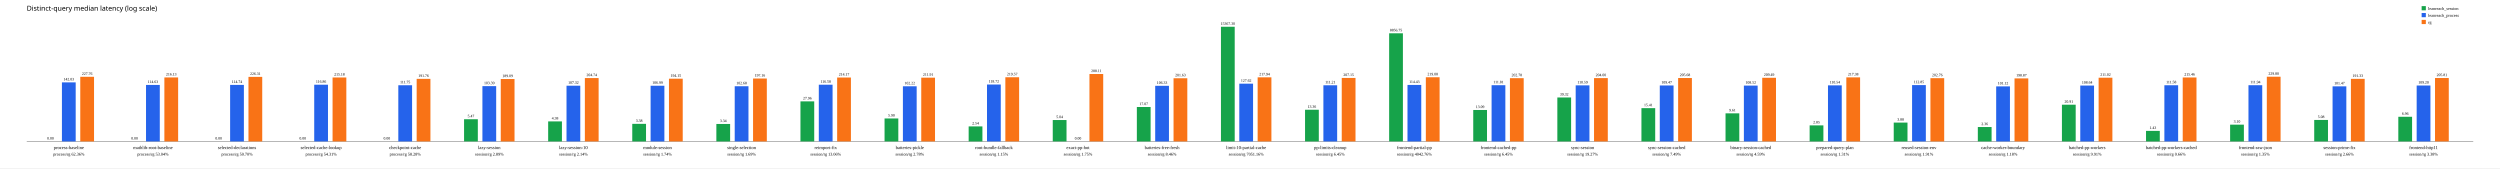
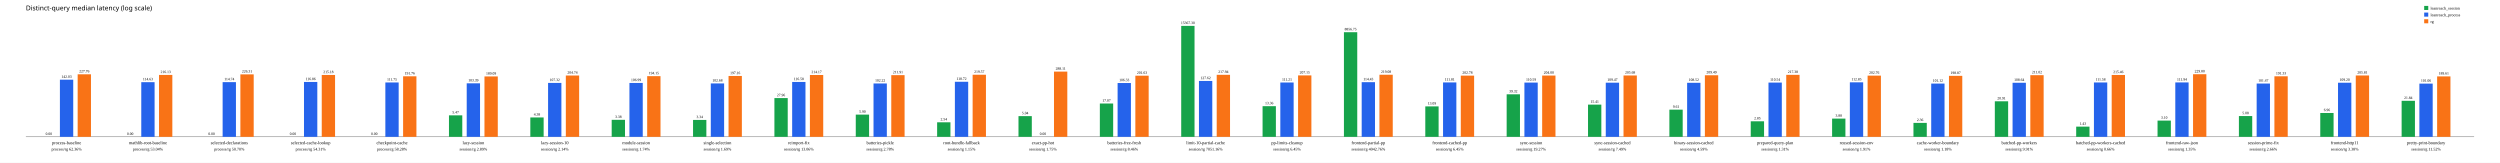
- <svg xmlns="http://www.w3.org/2000/svg" width="6540" height="440">
+ <svg xmlns="http://www.w3.org/2000/svg" width="6760" height="440">
  <rect width="100%" height="100%" fill="white" />
  <text x="70" y="28" font-size="18" font-family="sans-serif">Distinct-query median latency (log scale)</text>
-   <line x1="70" y1="370" x2="6470" y2="370" stroke="#444" />
+   <line x1="70" y1="370" x2="6690" y2="370" stroke="#444" />
  <rect x="114" y="370.0" width="36" height="0.0" fill="#16a34a" />
  <rect x="162" y="215.5" width="36" height="154.5" fill="#2563eb" />
  <rect x="210" y="200.9" width="36" height="169.1" fill="#f97316" />
  <rect x="334" y="370.0" width="36" height="0.0" fill="#16a34a" />
  <rect x="382" y="222.2" width="36" height="147.8" fill="#2563eb" />
  <rect x="430" y="202.6" width="36" height="167.4" fill="#f97316" />
  <rect x="554" y="370.0" width="36" height="0.0" fill="#16a34a" />
  <rect x="602" y="222.1" width="36" height="147.9" fill="#2563eb" />
  <rect x="650" y="201.1" width="36" height="168.9" fill="#f97316" />
  <rect x="774" y="370.0" width="36" height="0.0" fill="#16a34a" />
  <rect x="822" y="221.6" width="36" height="148.4" fill="#2563eb" />
  <rect x="870" y="202.7" width="36" height="167.3" fill="#f97316" />
  <rect x="994" y="370.0" width="36" height="0.0" fill="#16a34a" />
  <rect x="1042" y="223.0" width="36" height="147.0" fill="#2563eb" />
  <rect x="1090" y="206.3" width="36" height="163.7" fill="#f97316" />
  <rect x="1214" y="311.9" width="36" height="58.1" fill="#16a34a" />
  <rect x="1262" y="225.3" width="36" height="144.7" fill="#2563eb" />
  <rect x="1310" y="206.7" width="36" height="163.3" fill="#f97316" />
  <rect x="1434" y="317.6" width="36" height="52.4" fill="#16a34a" />
  <rect x="1482" y="224.2" width="36" height="145.8" fill="#2563eb" />
  <rect x="1530" y="204.2" width="36" height="165.8" fill="#f97316" />
  <rect x="1654" y="324.0" width="36" height="46.0" fill="#16a34a" />
  <rect x="1702" y="224.3" width="36" height="145.7" fill="#2563eb" />
  <rect x="1750" y="205.9" width="36" height="164.1" fill="#f97316" />
  <rect x="1874" y="324.3" width="36" height="45.7" fill="#16a34a" />
  <rect x="1922" y="225.6" width="36" height="144.4" fill="#2563eb" />
  <rect x="1970" y="205.4" width="36" height="164.6" fill="#f97316" />
  <rect x="2094" y="265.2" width="36" height="104.8" fill="#16a34a" />
  <rect x="2142" y="221.6" width="36" height="148.4" fill="#2563eb" />
  <rect x="2190" y="202.8" width="36" height="167.2" fill="#f97316" />
  <rect x="2314" y="309.9" width="36" height="60.1" fill="#16a34a" />
  <rect x="2362" y="225.7" width="36" height="144.3" fill="#2563eb" />
  <rect x="2410" y="203.2" width="36" height="166.8" fill="#f97316" />
  <rect x="2534" y="330.7" width="36" height="39.3" fill="#16a34a" />
  <rect x="2582" y="221.1" width="36" height="148.9" fill="#2563eb" />
  <rect x="2630" y="202.1" width="36" height="167.9" fill="#f97316" />
  <rect x="2754" y="314.0" width="36" height="56.0" fill="#16a34a" />
  <rect x="2802" y="370.0" width="36" height="0.0" fill="#2563eb" />
  <rect x="2850" y="193.6" width="36" height="176.4" fill="#f97316" />
  <rect x="2974" y="279.9" width="36" height="90.1" fill="#16a34a" />
  <rect x="3022" y="224.5" width="36" height="145.5" fill="#2563eb" />
  <rect x="3070" y="204.7" width="36" height="165.3" fill="#f97316" />
  <rect x="3194" y="70.0" width="36" height="300.0" fill="#16a34a" />
  <rect x="3242" y="218.9" width="36" height="151.1" fill="#2563eb" />
  <rect x="3290" y="202.3" width="36" height="167.7" fill="#f97316" />
  <rect x="3414" y="287.1" width="36" height="82.9" fill="#16a34a" />
  <rect x="3462" y="223.1" width="36" height="146.9" fill="#2563eb" />
  <rect x="3510" y="203.9" width="36" height="166.1" fill="#f97316" />
  <rect x="3634" y="87.1" width="36" height="282.9" fill="#16a34a" />
  <rect x="3682" y="222.2" width="36" height="147.8" fill="#2563eb" />
  <rect x="3730" y="202.1" width="36" height="167.9" fill="#f97316" />
  <rect x="3854" y="287.7" width="36" height="82.3" fill="#16a34a" />
  <rect x="3902" y="222.9" width="36" height="147.1" fill="#2563eb" />
  <rect x="3950" y="204.5" width="36" height="165.5" fill="#f97316" />
  <rect x="4074" y="255.0" width="36" height="115.0" fill="#16a34a" />
  <rect x="4122" y="223.3" width="36" height="146.7" fill="#2563eb" />
  <rect x="4170" y="204.3" width="36" height="165.7" fill="#f97316" />
  <rect x="4294" y="282.9" width="36" height="87.1" fill="#16a34a" />
  <rect x="4342" y="223.6" width="36" height="146.4" fill="#2563eb" />
  <rect x="4390" y="204.1" width="36" height="165.9" fill="#f97316" />
  <rect x="4514" y="296.5" width="36" height="73.5" fill="#16a34a" />
  <rect x="4562" y="223.9" width="36" height="146.1" fill="#2563eb" />
  <rect x="4610" y="203.5" width="36" height="166.5" fill="#f97316" />
  <rect x="4734" y="328.0" width="36" height="42.0" fill="#16a34a" />
  <rect x="4782" y="223.3" width="36" height="146.7" fill="#2563eb" />
  <rect x="4830" y="202.4" width="36" height="167.6" fill="#f97316" />
  <rect x="4954" y="320.7" width="36" height="49.3" fill="#16a34a" />
  <rect x="5002" y="222.6" width="36" height="147.4" fill="#2563eb" />
  <rect x="5050" y="204.5" width="36" height="165.5" fill="#f97316" />
  <rect x="5174" y="332.3" width="36" height="37.7" fill="#16a34a" />
  <rect x="5222" y="226.0" width="36" height="144.0" fill="#2563eb" />
  <rect x="5270" y="205.1" width="36" height="164.9" fill="#f97316" />
  <rect x="5394" y="273.9" width="36" height="96.1" fill="#16a34a" />
  <rect x="5442" y="223.8" width="36" height="146.2" fill="#2563eb" />
  <rect x="5490" y="203.3" width="36" height="166.7" fill="#f97316" />
  <rect x="5614" y="342.4" width="36" height="27.6" fill="#16a34a" />
  <rect x="5662" y="223.0" width="36" height="147.0" fill="#2563eb" />
  <rect x="5710" y="202.7" width="36" height="167.3" fill="#f97316" />
  <rect x="5834" y="326.1" width="36" height="43.9" fill="#16a34a" />
  <rect x="5882" y="222.9" width="36" height="147.1" fill="#2563eb" />
  <rect x="5930" y="200.7" width="36" height="169.3" fill="#f97316" />
  <rect x="6054" y="313.8" width="36" height="56.2" fill="#16a34a" />
  <rect x="6102" y="225.9" width="36" height="144.1" fill="#2563eb" />
  <rect x="6150" y="206.3" width="36" height="163.7" fill="#f97316" />
  <rect x="6274" y="305.5" width="36" height="64.5" fill="#16a34a" />
  <rect x="6322" y="223.7" width="36" height="146.3" fill="#2563eb" />
  <rect x="6370" y="204.1" width="36" height="165.9" fill="#f97316" />
+   <rect x="6494" y="272.6" width="36" height="97.4" fill="#16a34a" />
+   <rect x="6542" y="226.1" width="36" height="143.9" fill="#2563eb" />
+   <rect x="6590" y="206.6" width="36" height="163.4" fill="#f97316" />
  <text x="132" y="365.0" text-anchor="middle" font-size="10">0.00</text>
  <text x="180" y="210.5" text-anchor="middle" font-size="10">142.03</text>
  <text x="228" y="195.9" text-anchor="middle" font-size="10">227.76</text>
  <text x="180" y="390" text-anchor="middle" font-size="12">process-baseline</text>
  <text x="180" y="407" text-anchor="middle" font-size="11">process/rg 62.36%</text>
  <text x="352" y="365.0" text-anchor="middle" font-size="10">0.00</text>
  <text x="400" y="217.2" text-anchor="middle" font-size="10">114.63</text>
  <text x="448" y="197.6" text-anchor="middle" font-size="10">216.13</text>
  <text x="400" y="390" text-anchor="middle" font-size="12">mathlib-root-baseline</text>
  <text x="400" y="407" text-anchor="middle" font-size="11">process/rg 53.04%</text>
  <text x="572" y="365.0" text-anchor="middle" font-size="10">0.00</text>
  <text x="620" y="217.1" text-anchor="middle" font-size="10">114.74</text>
  <text x="668" y="196.1" text-anchor="middle" font-size="10">226.31</text>
  <text x="620" y="390" text-anchor="middle" font-size="12">selected-declarations</text>
  <text x="620" y="407" text-anchor="middle" font-size="11">process/rg 50.70%</text>
  <text x="792" y="365.0" text-anchor="middle" font-size="10">0.00</text>
  <text x="840" y="216.6" text-anchor="middle" font-size="10">116.86</text>
  <text x="888" y="197.7" text-anchor="middle" font-size="10">215.18</text>
  <text x="840" y="390" text-anchor="middle" font-size="12">selected-cache-lookup</text>
  <text x="840" y="407" text-anchor="middle" font-size="11">process/rg 54.31%</text>
  <text x="1012" y="365.0" text-anchor="middle" font-size="10">0.00</text>
  <text x="1060" y="218.0" text-anchor="middle" font-size="10">111.75</text>
  <text x="1108" y="201.3" text-anchor="middle" font-size="10">191.76</text>
  <text x="1060" y="390" text-anchor="middle" font-size="12">checkpoint-cache</text>
  <text x="1060" y="407" text-anchor="middle" font-size="11">process/rg 58.28%</text>
  <text x="1232" y="306.9" text-anchor="middle" font-size="10">5.47</text>
  <text x="1280" y="220.3" text-anchor="middle" font-size="10">103.39</text>
  <text x="1328" y="201.7" text-anchor="middle" font-size="10">189.09</text>
  <text x="1280" y="390" text-anchor="middle" font-size="12">lazy-session</text>
  <text x="1280" y="407" text-anchor="middle" font-size="11">session/rg 2.89%</text>
  <text x="1452" y="312.6" text-anchor="middle" font-size="10">4.38</text>
  <text x="1500" y="219.2" text-anchor="middle" font-size="10">107.32</text>
  <text x="1548" y="199.2" text-anchor="middle" font-size="10">204.74</text>
  <text x="1500" y="390" text-anchor="middle" font-size="12">lazy-session-10</text>
  <text x="1500" y="407" text-anchor="middle" font-size="11">session/rg 2.14%</text>
  <text x="1672" y="319.0" text-anchor="middle" font-size="10">3.38</text>
  <text x="1720" y="219.3" text-anchor="middle" font-size="10">106.99</text>
  <text x="1768" y="200.9" text-anchor="middle" font-size="10">194.15</text>
  <text x="1720" y="390" text-anchor="middle" font-size="12">module-session</text>
  <text x="1720" y="407" text-anchor="middle" font-size="11">session/rg 1.74%</text>
  <text x="1892" y="319.3" text-anchor="middle" font-size="10">3.34</text>
  <text x="1940" y="220.6" text-anchor="middle" font-size="10">102.68</text>
  <text x="1988" y="200.4" text-anchor="middle" font-size="10">197.16</text>
  <text x="1940" y="390" text-anchor="middle" font-size="12">single-selection</text>
  <text x="1940" y="407" text-anchor="middle" font-size="11">session/rg 1.69%</text>
  <text x="2112" y="260.2" text-anchor="middle" font-size="10">27.96</text>
  <text x="2160" y="216.6" text-anchor="middle" font-size="10">116.58</text>
  <text x="2208" y="197.8" text-anchor="middle" font-size="10">214.17</text>
  <text x="2160" y="390" text-anchor="middle" font-size="12">reimport-fix</text>
  <text x="2160" y="407" text-anchor="middle" font-size="11">session/rg 13.06%</text>
  <text x="2332" y="304.9" text-anchor="middle" font-size="10">5.90</text>
  <text x="2380" y="220.7" text-anchor="middle" font-size="10">102.22</text>
  <text x="2428" y="198.2" text-anchor="middle" font-size="10">211.91</text>
  <text x="2380" y="390" text-anchor="middle" font-size="12">batteries-pickle</text>
  <text x="2380" y="407" text-anchor="middle" font-size="11">session/rg 2.78%</text>
  <text x="2552" y="325.7" text-anchor="middle" font-size="10">2.54</text>
  <text x="2600" y="216.1" text-anchor="middle" font-size="10">118.72</text>
  <text x="2648" y="197.1" text-anchor="middle" font-size="10">219.57</text>
  <text x="2600" y="390" text-anchor="middle" font-size="12">root-bundle-fallback</text>
  <text x="2600" y="407" text-anchor="middle" font-size="11">session/rg 1.15%</text>
  <text x="2772" y="309.0" text-anchor="middle" font-size="10">5.04</text>
  <text x="2820" y="365.0" text-anchor="middle" font-size="10">0.00</text>
  <text x="2868" y="188.6" text-anchor="middle" font-size="10">288.11</text>
  <text x="2820" y="390" text-anchor="middle" font-size="12">exact-pp-hot</text>
  <text x="2820" y="407" text-anchor="middle" font-size="11">session/rg 1.75%</text>
  <text x="2992" y="274.9" text-anchor="middle" font-size="10">17.07</text>
  <text x="3040" y="219.5" text-anchor="middle" font-size="10">106.33</text>
  <text x="3088" y="199.7" text-anchor="middle" font-size="10">201.63</text>
  <text x="3040" y="390" text-anchor="middle" font-size="12">batteries-free-fresh</text>
  <text x="3040" y="407" text-anchor="middle" font-size="11">session/rg 8.46%</text>
  <text x="3212" y="65.0" text-anchor="middle" font-size="10">15367.30</text>
  <text x="3260" y="213.9" text-anchor="middle" font-size="10">127.62</text>
  <text x="3308" y="197.3" text-anchor="middle" font-size="10">217.94</text>
  <text x="3260" y="390" text-anchor="middle" font-size="12">limit-10-partial-cache</text>
  <text x="3260" y="407" text-anchor="middle" font-size="11">session/rg 7051.16%</text>
  <text x="3432" y="282.1" text-anchor="middle" font-size="10">13.36</text>
  <text x="3480" y="218.1" text-anchor="middle" font-size="10">111.21</text>
  <text x="3528" y="198.9" text-anchor="middle" font-size="10">207.15</text>
  <text x="3480" y="390" text-anchor="middle" font-size="12">pp-limits-cleanup</text>
  <text x="3480" y="407" text-anchor="middle" font-size="11">session/rg 6.45%</text>
  <text x="3652" y="82.1" text-anchor="middle" font-size="10">8856.75</text>
  <text x="3700" y="217.2" text-anchor="middle" font-size="10">114.43</text>
  <text x="3748" y="197.1" text-anchor="middle" font-size="10">219.08</text>
  <text x="3700" y="390" text-anchor="middle" font-size="12">frontend-partial-pp</text>
  <text x="3700" y="407" text-anchor="middle" font-size="11">session/rg 4042.76%</text>
  <text x="3872" y="282.7" text-anchor="middle" font-size="10">13.09</text>
  <text x="3920" y="217.9" text-anchor="middle" font-size="10">111.81</text>
  <text x="3968" y="199.5" text-anchor="middle" font-size="10">202.78</text>
  <text x="3920" y="390" text-anchor="middle" font-size="12">frontend-cached-pp</text>
  <text x="3920" y="407" text-anchor="middle" font-size="11">session/rg 6.45%</text>
  <text x="4092" y="250.0" text-anchor="middle" font-size="10">39.32</text>
  <text x="4140" y="218.3" text-anchor="middle" font-size="10">110.59</text>
  <text x="4188" y="199.3" text-anchor="middle" font-size="10">204.00</text>
  <text x="4140" y="390" text-anchor="middle" font-size="12">sync-session</text>
  <text x="4140" y="407" text-anchor="middle" font-size="11">session/rg 19.27%</text>
  <text x="4312" y="277.9" text-anchor="middle" font-size="10">15.41</text>
  <text x="4360" y="218.6" text-anchor="middle" font-size="10">109.47</text>
  <text x="4408" y="199.1" text-anchor="middle" font-size="10">205.68</text>
  <text x="4360" y="390" text-anchor="middle" font-size="12">sync-session-cached</text>
  <text x="4360" y="407" text-anchor="middle" font-size="11">session/rg 7.49%</text>
  <text x="4532" y="291.5" text-anchor="middle" font-size="10">9.61</text>
  <text x="4580" y="218.9" text-anchor="middle" font-size="10">108.52</text>
  <text x="4628" y="198.5" text-anchor="middle" font-size="10">209.49</text>
  <text x="4580" y="390" text-anchor="middle" font-size="12">binary-session-cached</text>
  <text x="4580" y="407" text-anchor="middle" font-size="11">session/rg 4.59%</text>
  <text x="4752" y="323.0" text-anchor="middle" font-size="10">2.85</text>
  <text x="4800" y="218.3" text-anchor="middle" font-size="10">110.54</text>
  <text x="4848" y="197.4" text-anchor="middle" font-size="10">217.38</text>
  <text x="4800" y="390" text-anchor="middle" font-size="12">prepared-query-plan</text>
  <text x="4800" y="407" text-anchor="middle" font-size="11">session/rg 1.31%</text>
  <text x="4972" y="315.7" text-anchor="middle" font-size="10">3.88</text>
  <text x="5020" y="217.6" text-anchor="middle" font-size="10">112.85</text>
  <text x="5068" y="199.5" text-anchor="middle" font-size="10">202.76</text>
  <text x="5020" y="390" text-anchor="middle" font-size="12">reused-session-env</text>
  <text x="5020" y="407" text-anchor="middle" font-size="11">session/rg 1.91%</text>
  <text x="5192" y="327.3" text-anchor="middle" font-size="10">2.36</text>
  <text x="5240" y="221.0" text-anchor="middle" font-size="10">101.12</text>
  <text x="5288" y="200.1" text-anchor="middle" font-size="10">198.87</text>
  <text x="5240" y="390" text-anchor="middle" font-size="12">cache-worker-boundary</text>
  <text x="5240" y="407" text-anchor="middle" font-size="11">session/rg 1.18%</text>
  <text x="5412" y="268.9" text-anchor="middle" font-size="10">20.91</text>
  <text x="5460" y="218.8" text-anchor="middle" font-size="10">108.64</text>
  <text x="5508" y="198.3" text-anchor="middle" font-size="10">211.02</text>
  <text x="5460" y="390" text-anchor="middle" font-size="12">batched-pp-workers</text>
  <text x="5460" y="407" text-anchor="middle" font-size="11">session/rg 9.91%</text>
  <text x="5632" y="337.4" text-anchor="middle" font-size="10">1.43</text>
  <text x="5680" y="218.0" text-anchor="middle" font-size="10">111.58</text>
  <text x="5728" y="197.7" text-anchor="middle" font-size="10">215.46</text>
  <text x="5680" y="390" text-anchor="middle" font-size="12">batched-pp-workers-cached</text>
  <text x="5680" y="407" text-anchor="middle" font-size="11">session/rg 0.66%</text>
  <text x="5852" y="321.1" text-anchor="middle" font-size="10">3.10</text>
  <text x="5900" y="217.9" text-anchor="middle" font-size="10">111.94</text>
  <text x="5948" y="195.7" text-anchor="middle" font-size="10">229.80</text>
  <text x="5900" y="390" text-anchor="middle" font-size="12">frontend-raw-json</text>
  <text x="5900" y="407" text-anchor="middle" font-size="11">session/rg 1.35%</text>
  <text x="6072" y="308.8" text-anchor="middle" font-size="10">5.08</text>
  <text x="6120" y="220.9" text-anchor="middle" font-size="10">101.47</text>
  <text x="6168" y="201.3" text-anchor="middle" font-size="10">191.33</text>
  <text x="6120" y="390" text-anchor="middle" font-size="12">session-prime-fix</text>
  <text x="6120" y="407" text-anchor="middle" font-size="11">session/rg 2.66%</text>
  <text x="6292" y="300.5" text-anchor="middle" font-size="10">6.96</text>
  <text x="6340" y="218.7" text-anchor="middle" font-size="10">109.20</text>
  <text x="6388" y="199.1" text-anchor="middle" font-size="10">205.81</text>
  <text x="6340" y="390" text-anchor="middle" font-size="12">frontend-http11</text>
  <text x="6340" y="407" text-anchor="middle" font-size="11">session/rg 3.38%</text>
-   <rect x="6335" y="16" width="11" height="11" fill="#16a34a" />
-   <text x="6352" y="26" font-size="11">leanreach_session</text>
-   <rect x="6335" y="34" width="11" height="11" fill="#2563eb" />
-   <text x="6352" y="44" font-size="11">leanreach_process</text>
-   <rect x="6335" y="52" width="11" height="11" fill="#f97316" />
-   <text x="6352" y="62" font-size="11">rg</text>
+   <text x="6512" y="267.6" text-anchor="middle" font-size="10">21.84</text>
+   <text x="6560" y="221.1" text-anchor="middle" font-size="10">101.06</text>
+   <text x="6608" y="201.6" text-anchor="middle" font-size="10">189.61</text>
+   <text x="6560" y="390" text-anchor="middle" font-size="12">pretty-print-boundary</text>
+   <text x="6560" y="407" text-anchor="middle" font-size="11">session/rg 11.52%</text>
+   <rect x="6555" y="16" width="11" height="11" fill="#16a34a" />
+   <text x="6572" y="26" font-size="11">leanreach_session</text>
+   <rect x="6555" y="34" width="11" height="11" fill="#2563eb" />
+   <text x="6572" y="44" font-size="11">leanreach_process</text>
+   <rect x="6555" y="52" width="11" height="11" fill="#f97316" />
+   <text x="6572" y="62" font-size="11">rg</text>
</svg>
